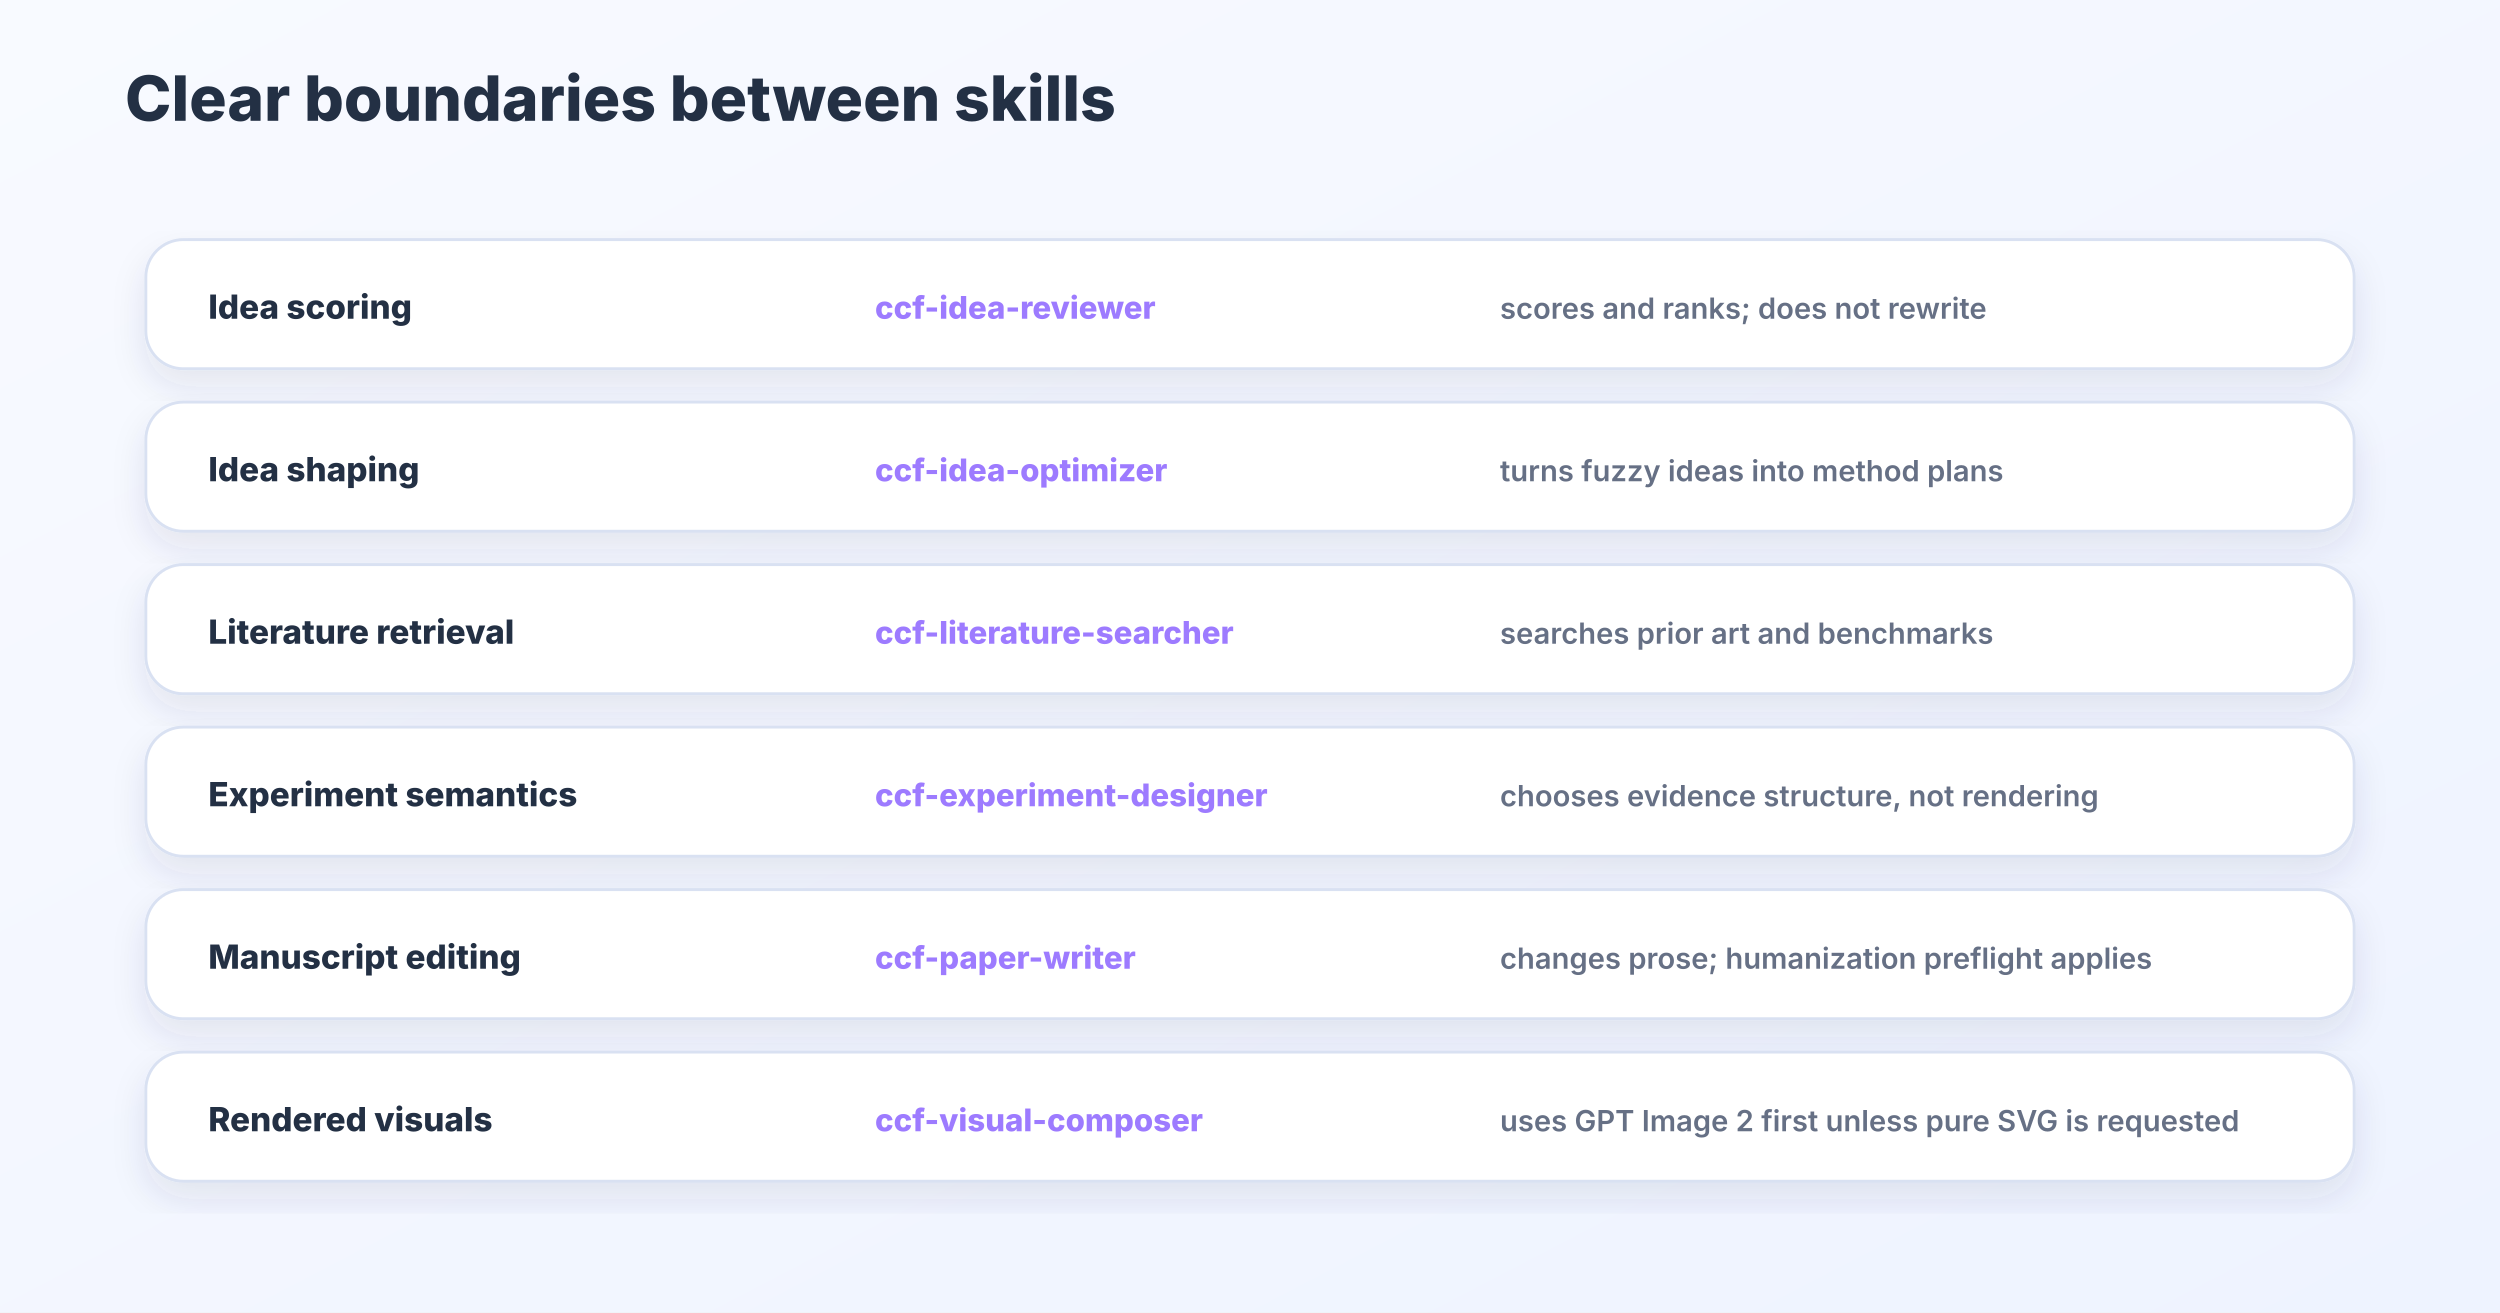
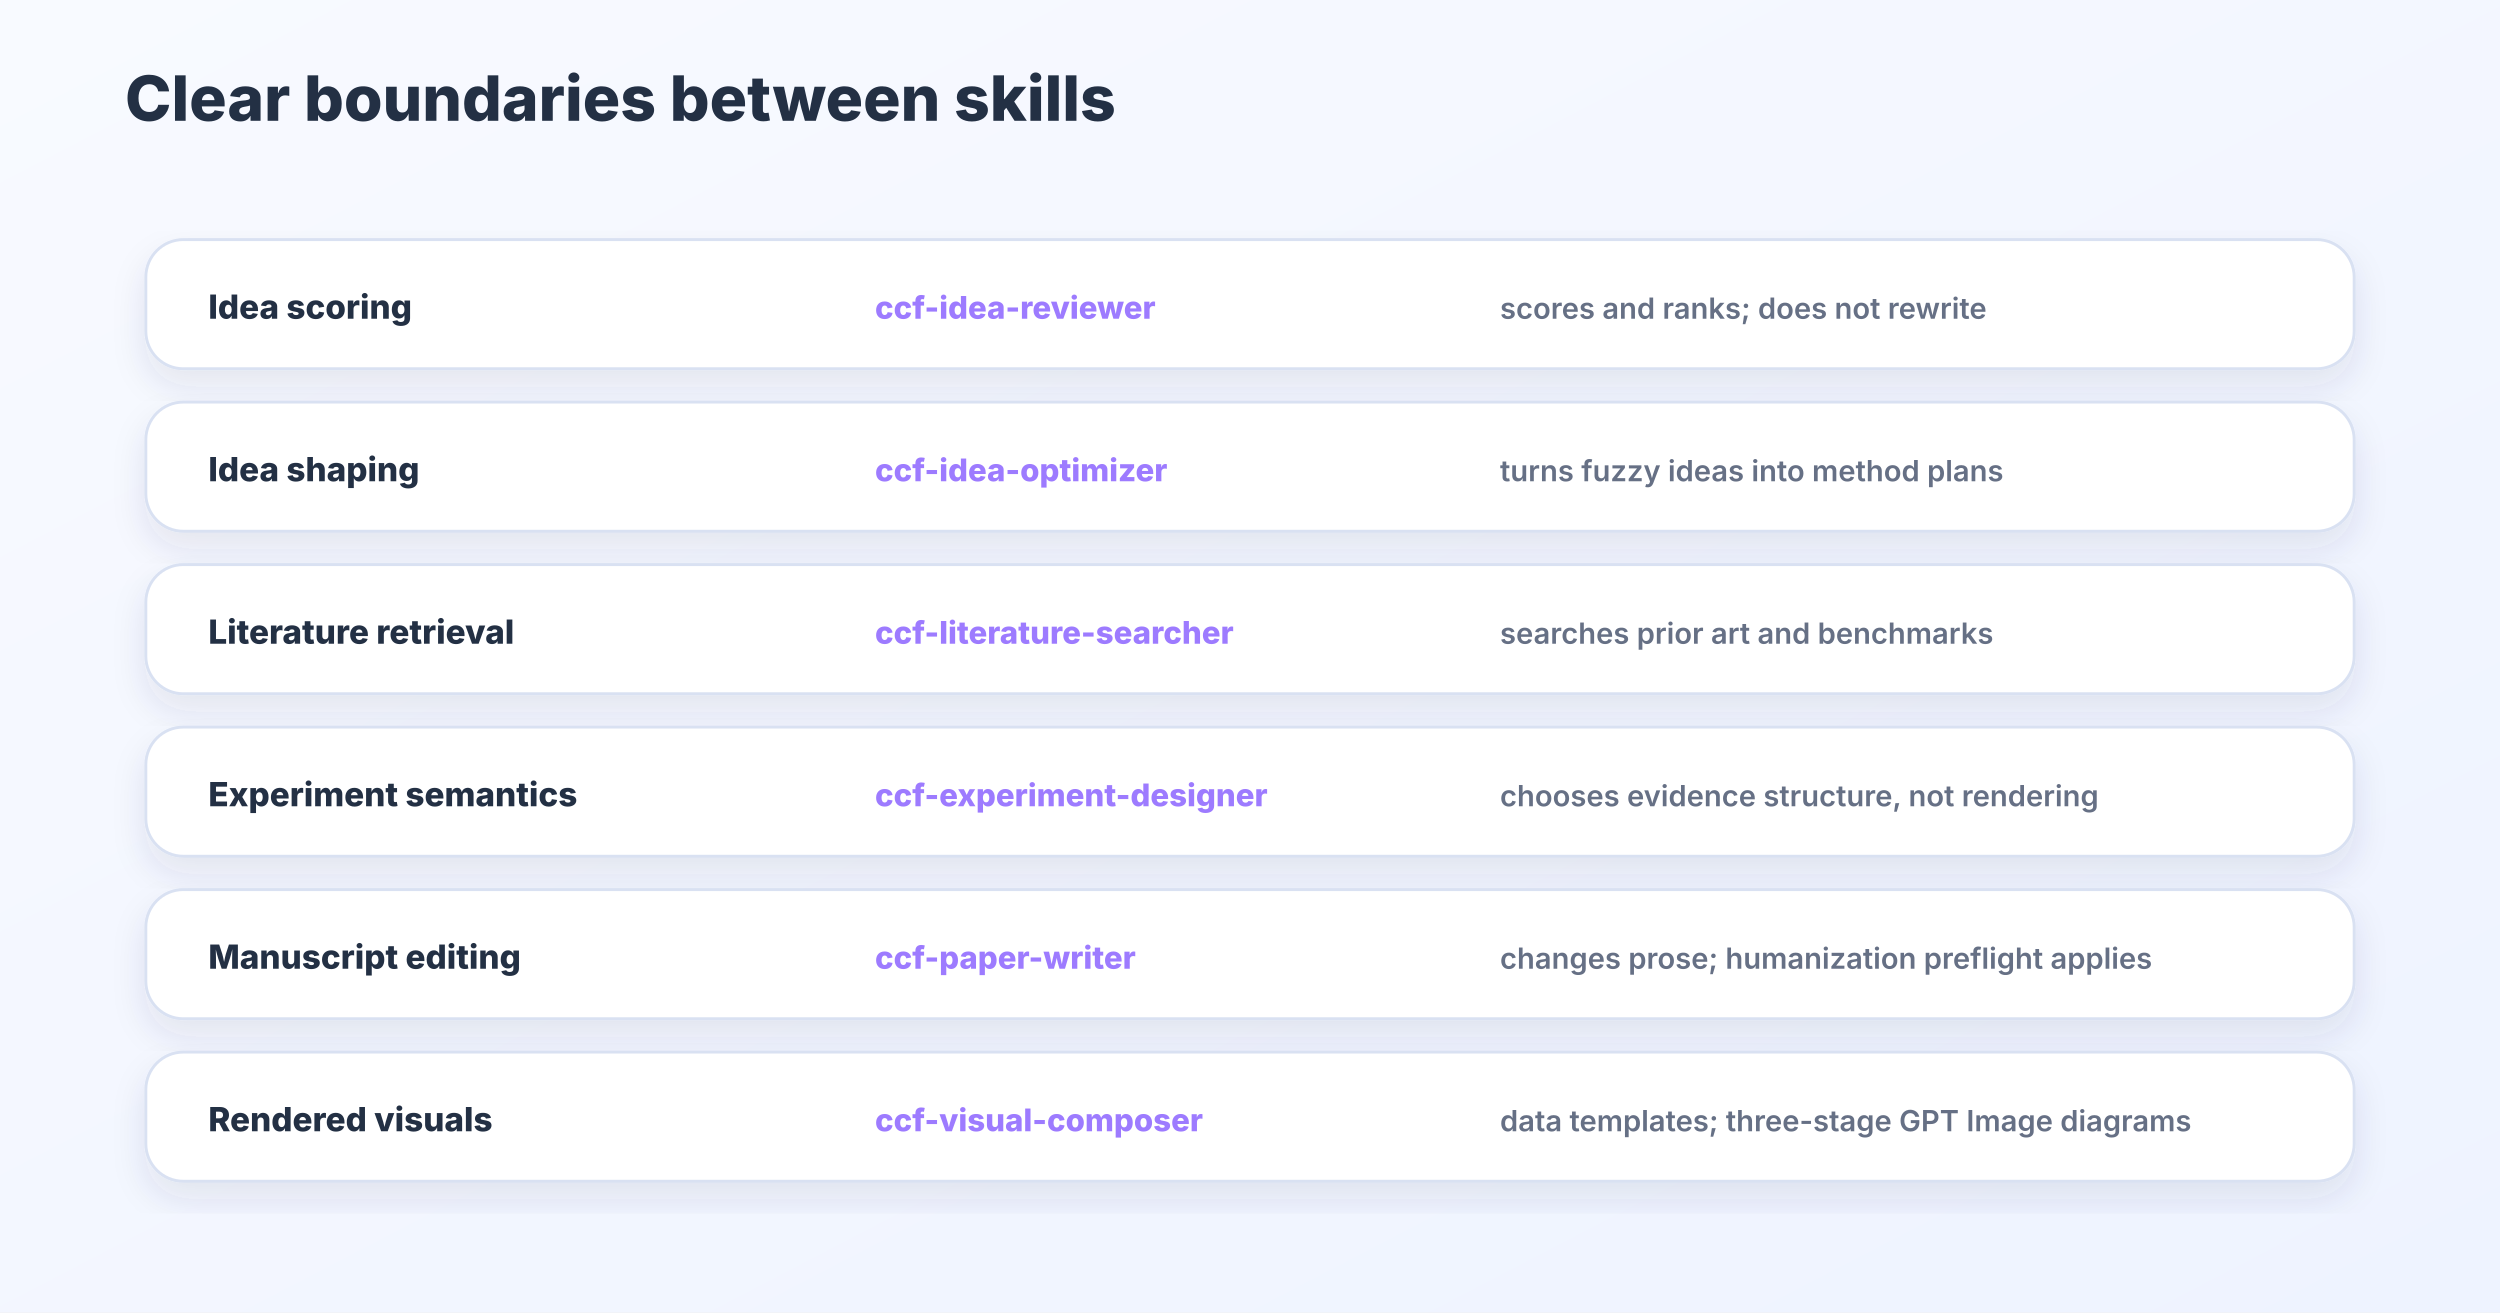
<svg xmlns="http://www.w3.org/2000/svg" width="1200" height="630" viewBox="0 0 1200 630" role="img">
  <defs>
    <marker id="arrow" viewBox="0 0 10 10" refX="8" refY="5" markerWidth="7" markerHeight="7" orient="auto-start-reverse">
      <path d="M 0 0 L 10 5 L 0 10 z" fill="#8EA0C5" />
    </marker>
    <filter id="softShadow" x="-15%" y="-20%" width="130%" height="145%">
      <feDropShadow dx="0" dy="8" stdDeviation="8" flood-color="#2F3A5F" flood-opacity="0.10" />
    </filter>
    <linearGradient id="hero" x1="0" x2="1" y1="0" y2="1">
      <stop offset="0%" stop-color="#F8FAFF" />
      <stop offset="100%" stop-color="#EEF3FF" />
    </linearGradient>
  </defs>
  <rect width="1200" height="630" fill="url(#hero)" />
  <style>
text { font-family: Inter, "Noto Sans SC", "Microsoft YaHei", Arial, sans-serif; }
.small { fill: #667085; font-size: 13px; }
.mono { font-family: "JetBrains Mono", Consolas, monospace; }
</style>
  <text x="60" y="58" font-size="30" font-weight="800" fill="#233044" text-anchor="start">Clear boundaries between skills</text>
  <rect x="70" y="115" width="1060" height="62" rx="18" fill="#FFFFFF" stroke="#D9E1F2" stroke-width="1.4" filter="url(#softShadow)" />
  <text x="100" y="153" font-size="16" font-weight="800" fill="#233044" text-anchor="start">Idea scoring</text>
  <text x="420" y="153" font-size="15" font-weight="800" fill="#9D7BFF" text-anchor="start">ccf-idea-reviewer</text>
  <text x="720" y="153" font-size="14" font-weight="600" fill="#667085" text-anchor="start">scores and ranks; does not rewrite</text>
  <rect x="70" y="193" width="1060" height="62" rx="18" fill="#FFFFFF" stroke="#D9E1F2" stroke-width="1.4" filter="url(#softShadow)" />
  <text x="100" y="231" font-size="16" font-weight="800" fill="#233044" text-anchor="start">Idea shaping</text>
  <text x="420" y="231" font-size="15" font-weight="800" fill="#9D7BFF" text-anchor="start">ccf-idea-optimizer</text>
  <text x="720" y="231" font-size="14" font-weight="600" fill="#667085" text-anchor="start">turns fuzzy ideas into method plans</text>
  <rect x="70" y="271" width="1060" height="62" rx="18" fill="#FFFFFF" stroke="#D9E1F2" stroke-width="1.4" filter="url(#softShadow)" />
  <text x="100" y="309" font-size="16" font-weight="800" fill="#233044" text-anchor="start">Literature retrieval</text>
  <text x="420" y="309" font-size="15" font-weight="800" fill="#9D7BFF" text-anchor="start">ccf-literature-searcher</text>
  <text x="720" y="309" font-size="14" font-weight="600" fill="#667085" text-anchor="start">searches prior art and benchmarks</text>
  <rect x="70" y="349" width="1060" height="62" rx="18" fill="#FFFFFF" stroke="#D9E1F2" stroke-width="1.4" filter="url(#softShadow)" />
  <text x="100" y="387" font-size="16" font-weight="800" fill="#233044" text-anchor="start">Experiment semantics</text>
  <text x="420" y="387" font-size="15" font-weight="800" fill="#9D7BFF" text-anchor="start">ccf-experiment-designer</text>
  <text x="720" y="387" font-size="14" font-weight="600" fill="#667085" text-anchor="start">chooses evidence structure, not rendering</text>
  <rect x="70" y="427" width="1060" height="62" rx="18" fill="#FFFFFF" stroke="#D9E1F2" stroke-width="1.4" filter="url(#softShadow)" />
  <text x="100" y="465" font-size="16" font-weight="800" fill="#233044" text-anchor="start">Manuscript editing</text>
  <text x="420" y="465" font-size="15" font-weight="800" fill="#9D7BFF" text-anchor="start">ccf-paper-writer</text>
  <text x="720" y="465" font-size="14" font-weight="600" fill="#667085" text-anchor="start">changes prose; humanization preflight applies</text>
  <rect x="70" y="505" width="1060" height="62" rx="18" fill="#FFFFFF" stroke="#D9E1F2" stroke-width="1.4" filter="url(#softShadow)" />
  <text x="100" y="543" font-size="16" font-weight="800" fill="#233044" text-anchor="start">Rendered visuals</text>
  <text x="420" y="543" font-size="15" font-weight="800" fill="#9D7BFF" text-anchor="start">ccf-visual-composer</text>
-   <text x="720" y="543" font-size="14" font-weight="600" fill="#667085" text-anchor="start">uses GPT Image 2 first unless pure SVG is requested</text>
+   <text x="720" y="543" font-size="14" font-weight="600" fill="#667085" text-anchor="start">data templates; three-stage GPT Image diagrams</text>
</svg>
